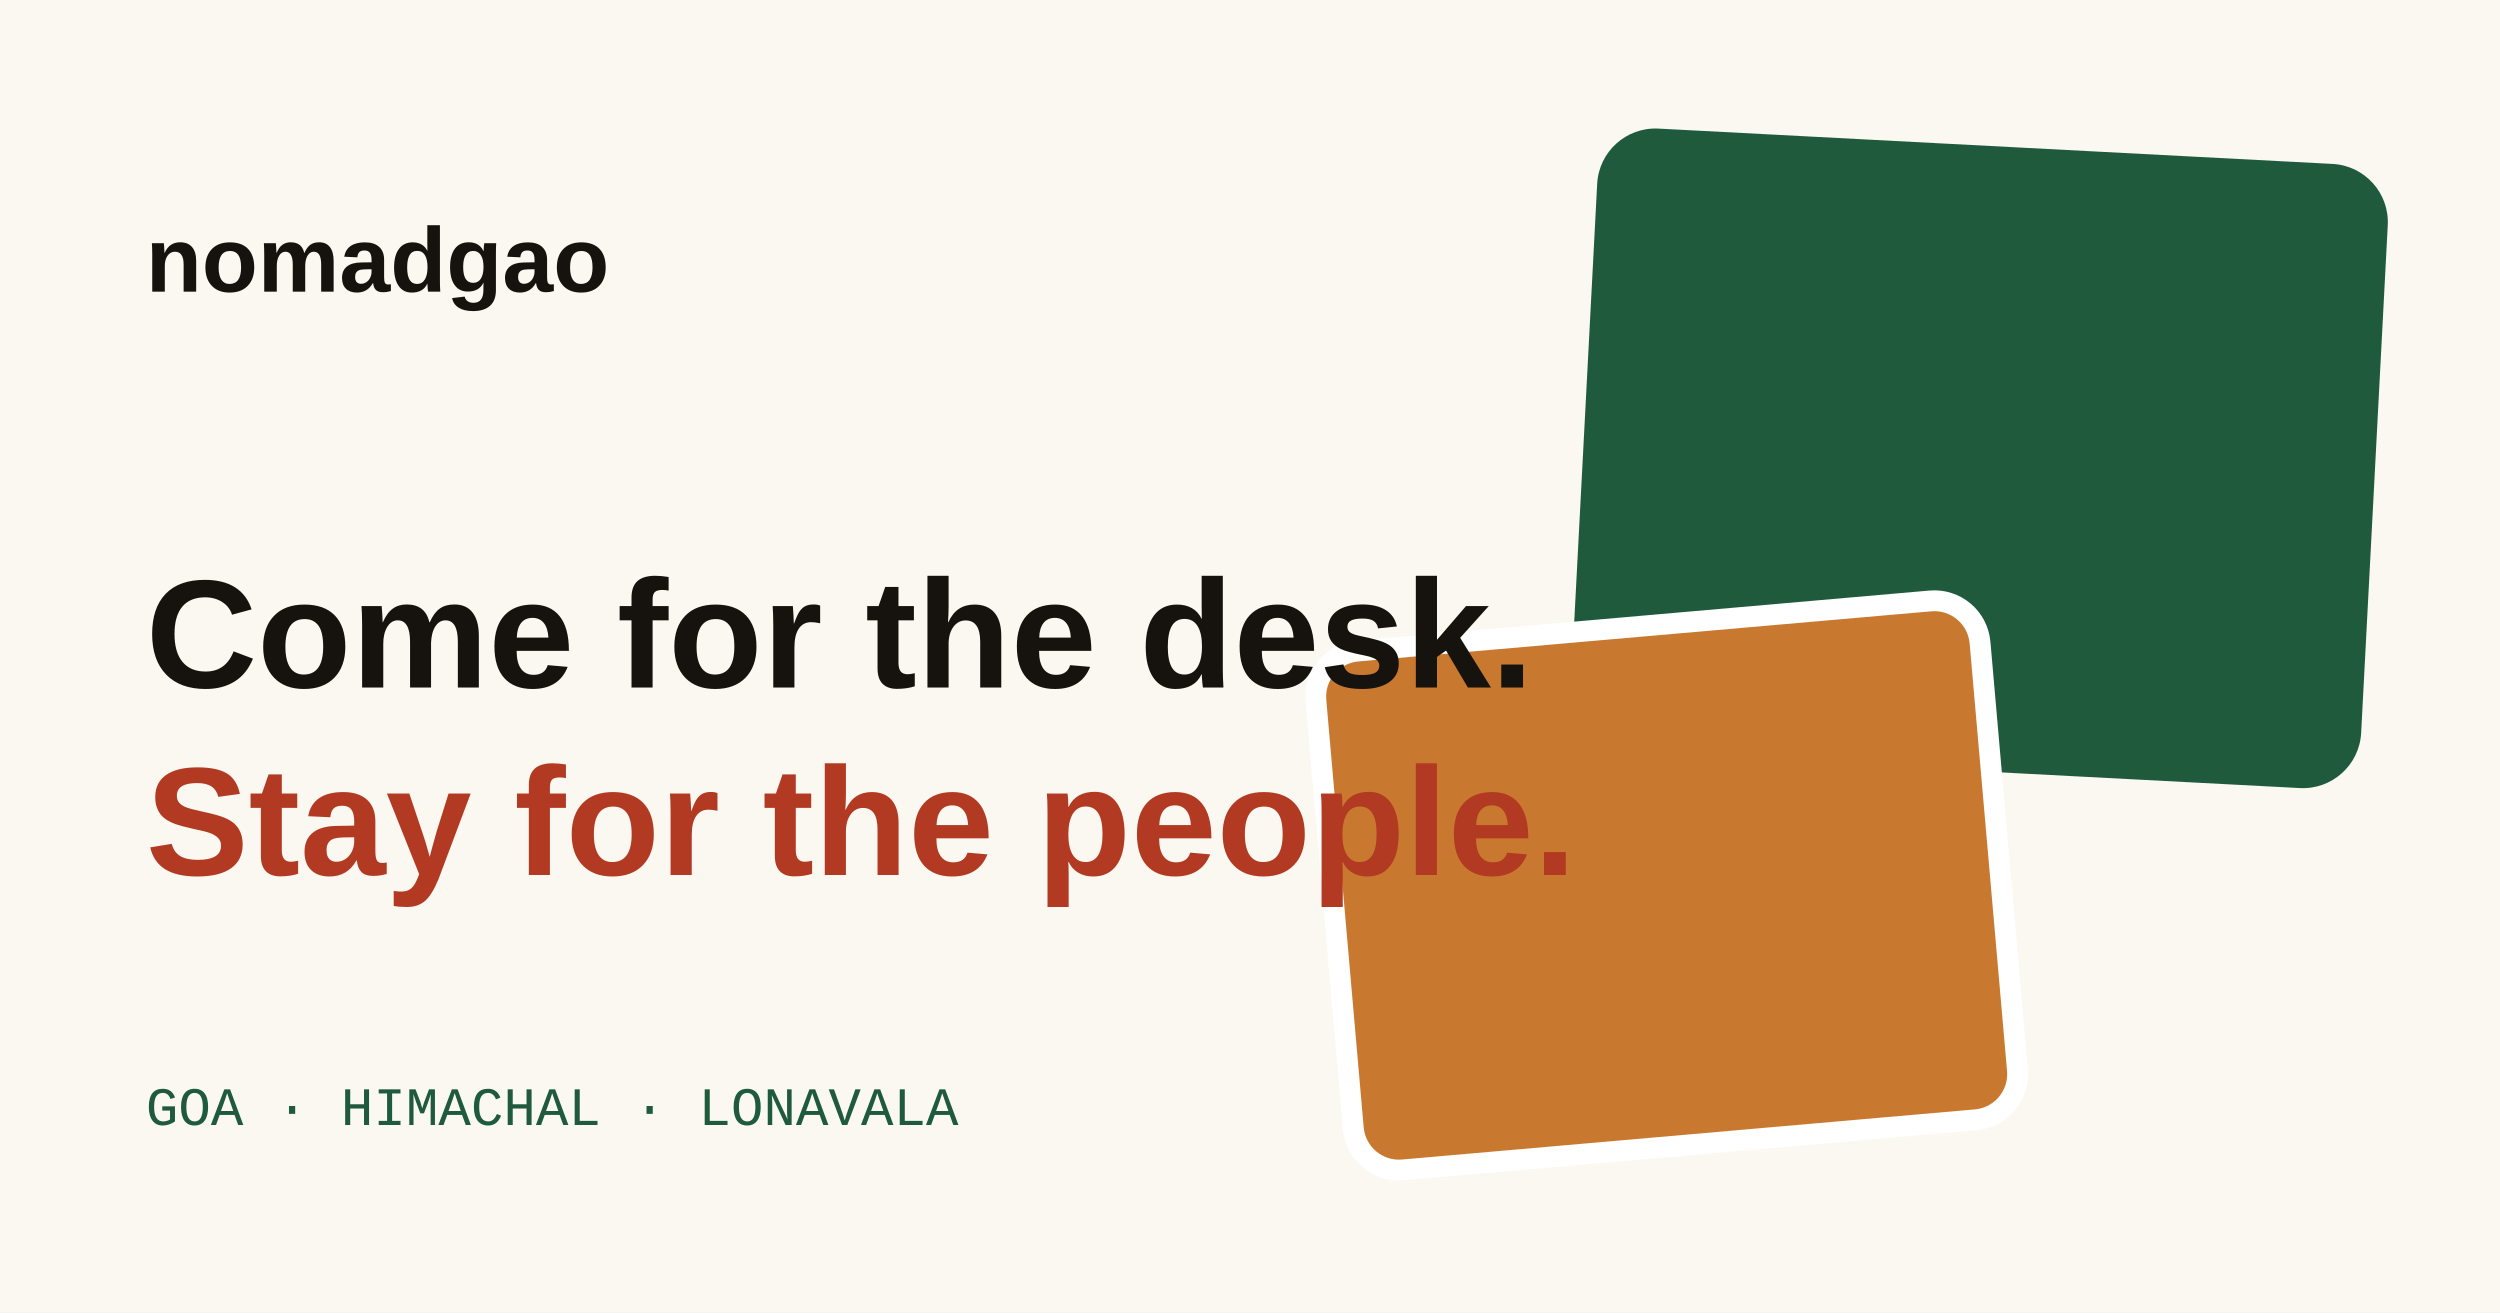
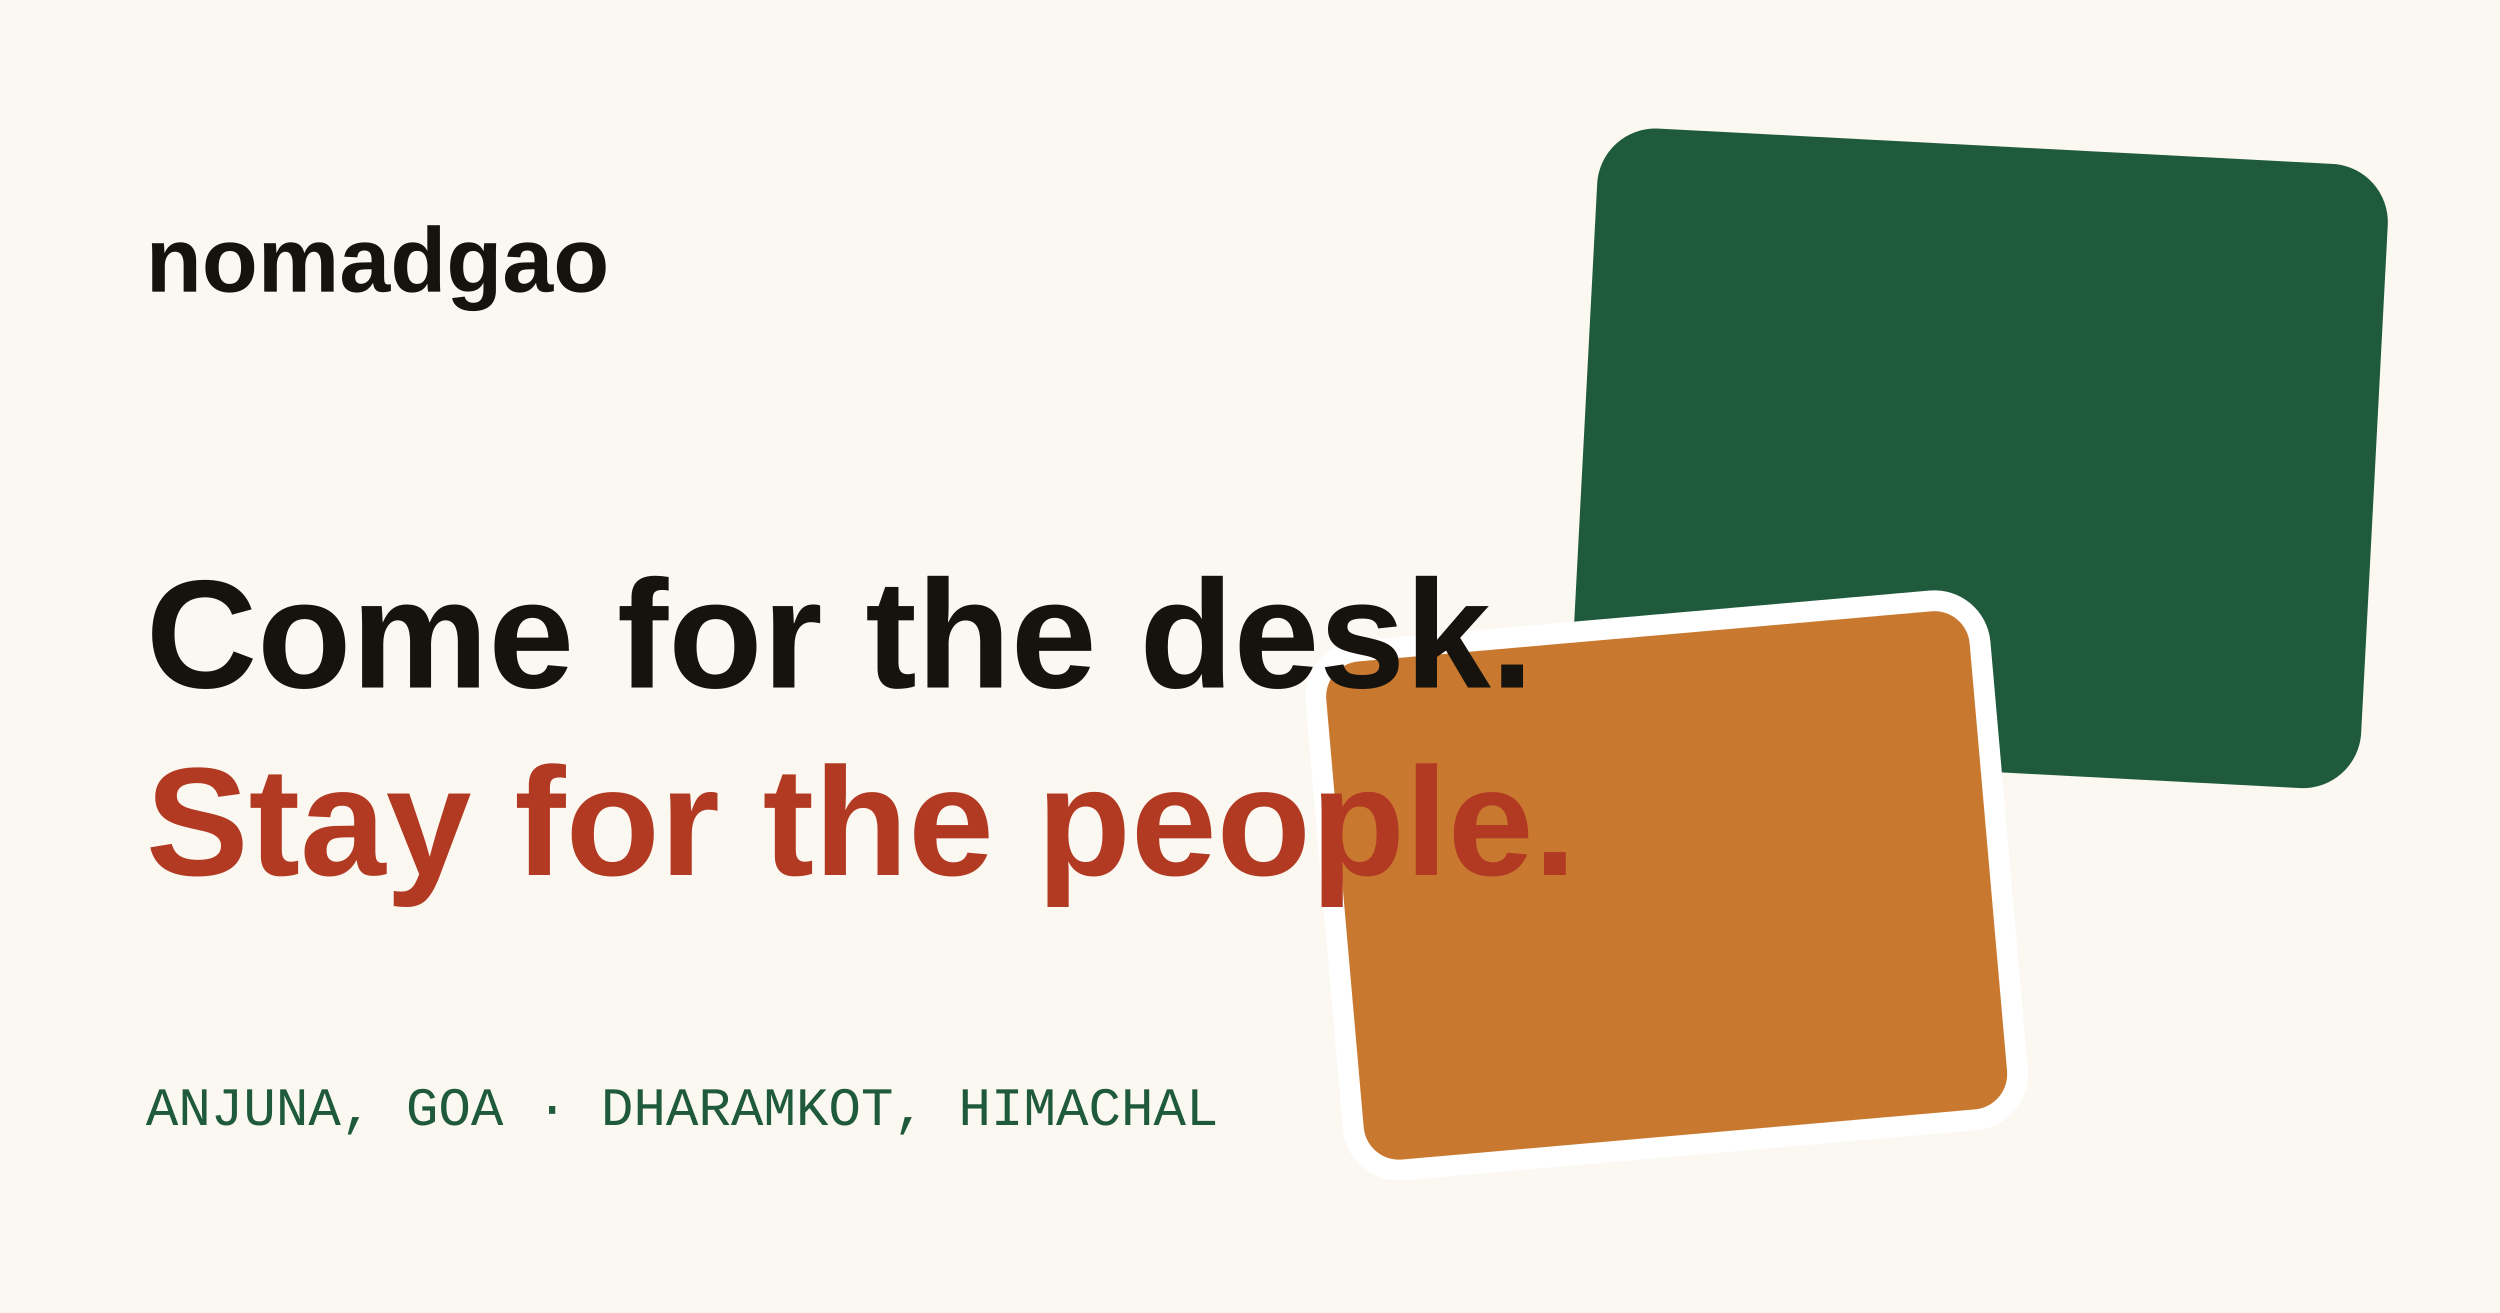
<svg xmlns="http://www.w3.org/2000/svg" width="1200" height="630" viewBox="0 0 1200 630">
  <rect width="1200" height="630" fill="#FBF8F1" />
  <rect x="760" y="70" width="380" height="300" rx="28" fill="#1F5A3D" transform="rotate(3 950 220)" />
  <rect x="640" y="300" width="320" height="250" rx="22" fill="#C9792F" stroke="#fff" stroke-width="10" transform="rotate(-5 800 425)" />
  <text x="70" y="140" font-family="Arial Black,Arial,sans-serif" font-weight="900" font-size="44" fill="#16130F">nomadgao</text>
  <text x="70" y="330" font-family="Arial Black,Arial,sans-serif" font-weight="900" font-size="74" fill="#16130F">Come for the desk.</text>
  <text x="70" y="420" font-family="Arial Black,Arial,sans-serif" font-weight="900" font-size="74" fill="#B23A22">Stay for the people.</text>
-   <text x="70" y="540" font-family="Courier New,monospace" font-size="26" fill="#1F5A3D">GOA · HIMACHAL · LONAVALA</text>
+   <text x="70" y="540" font-family="Courier New,monospace" font-size="26" fill="#1F5A3D">ANJUNA, GOA · DHARAMKOT, HIMACHAL</text>
</svg>
